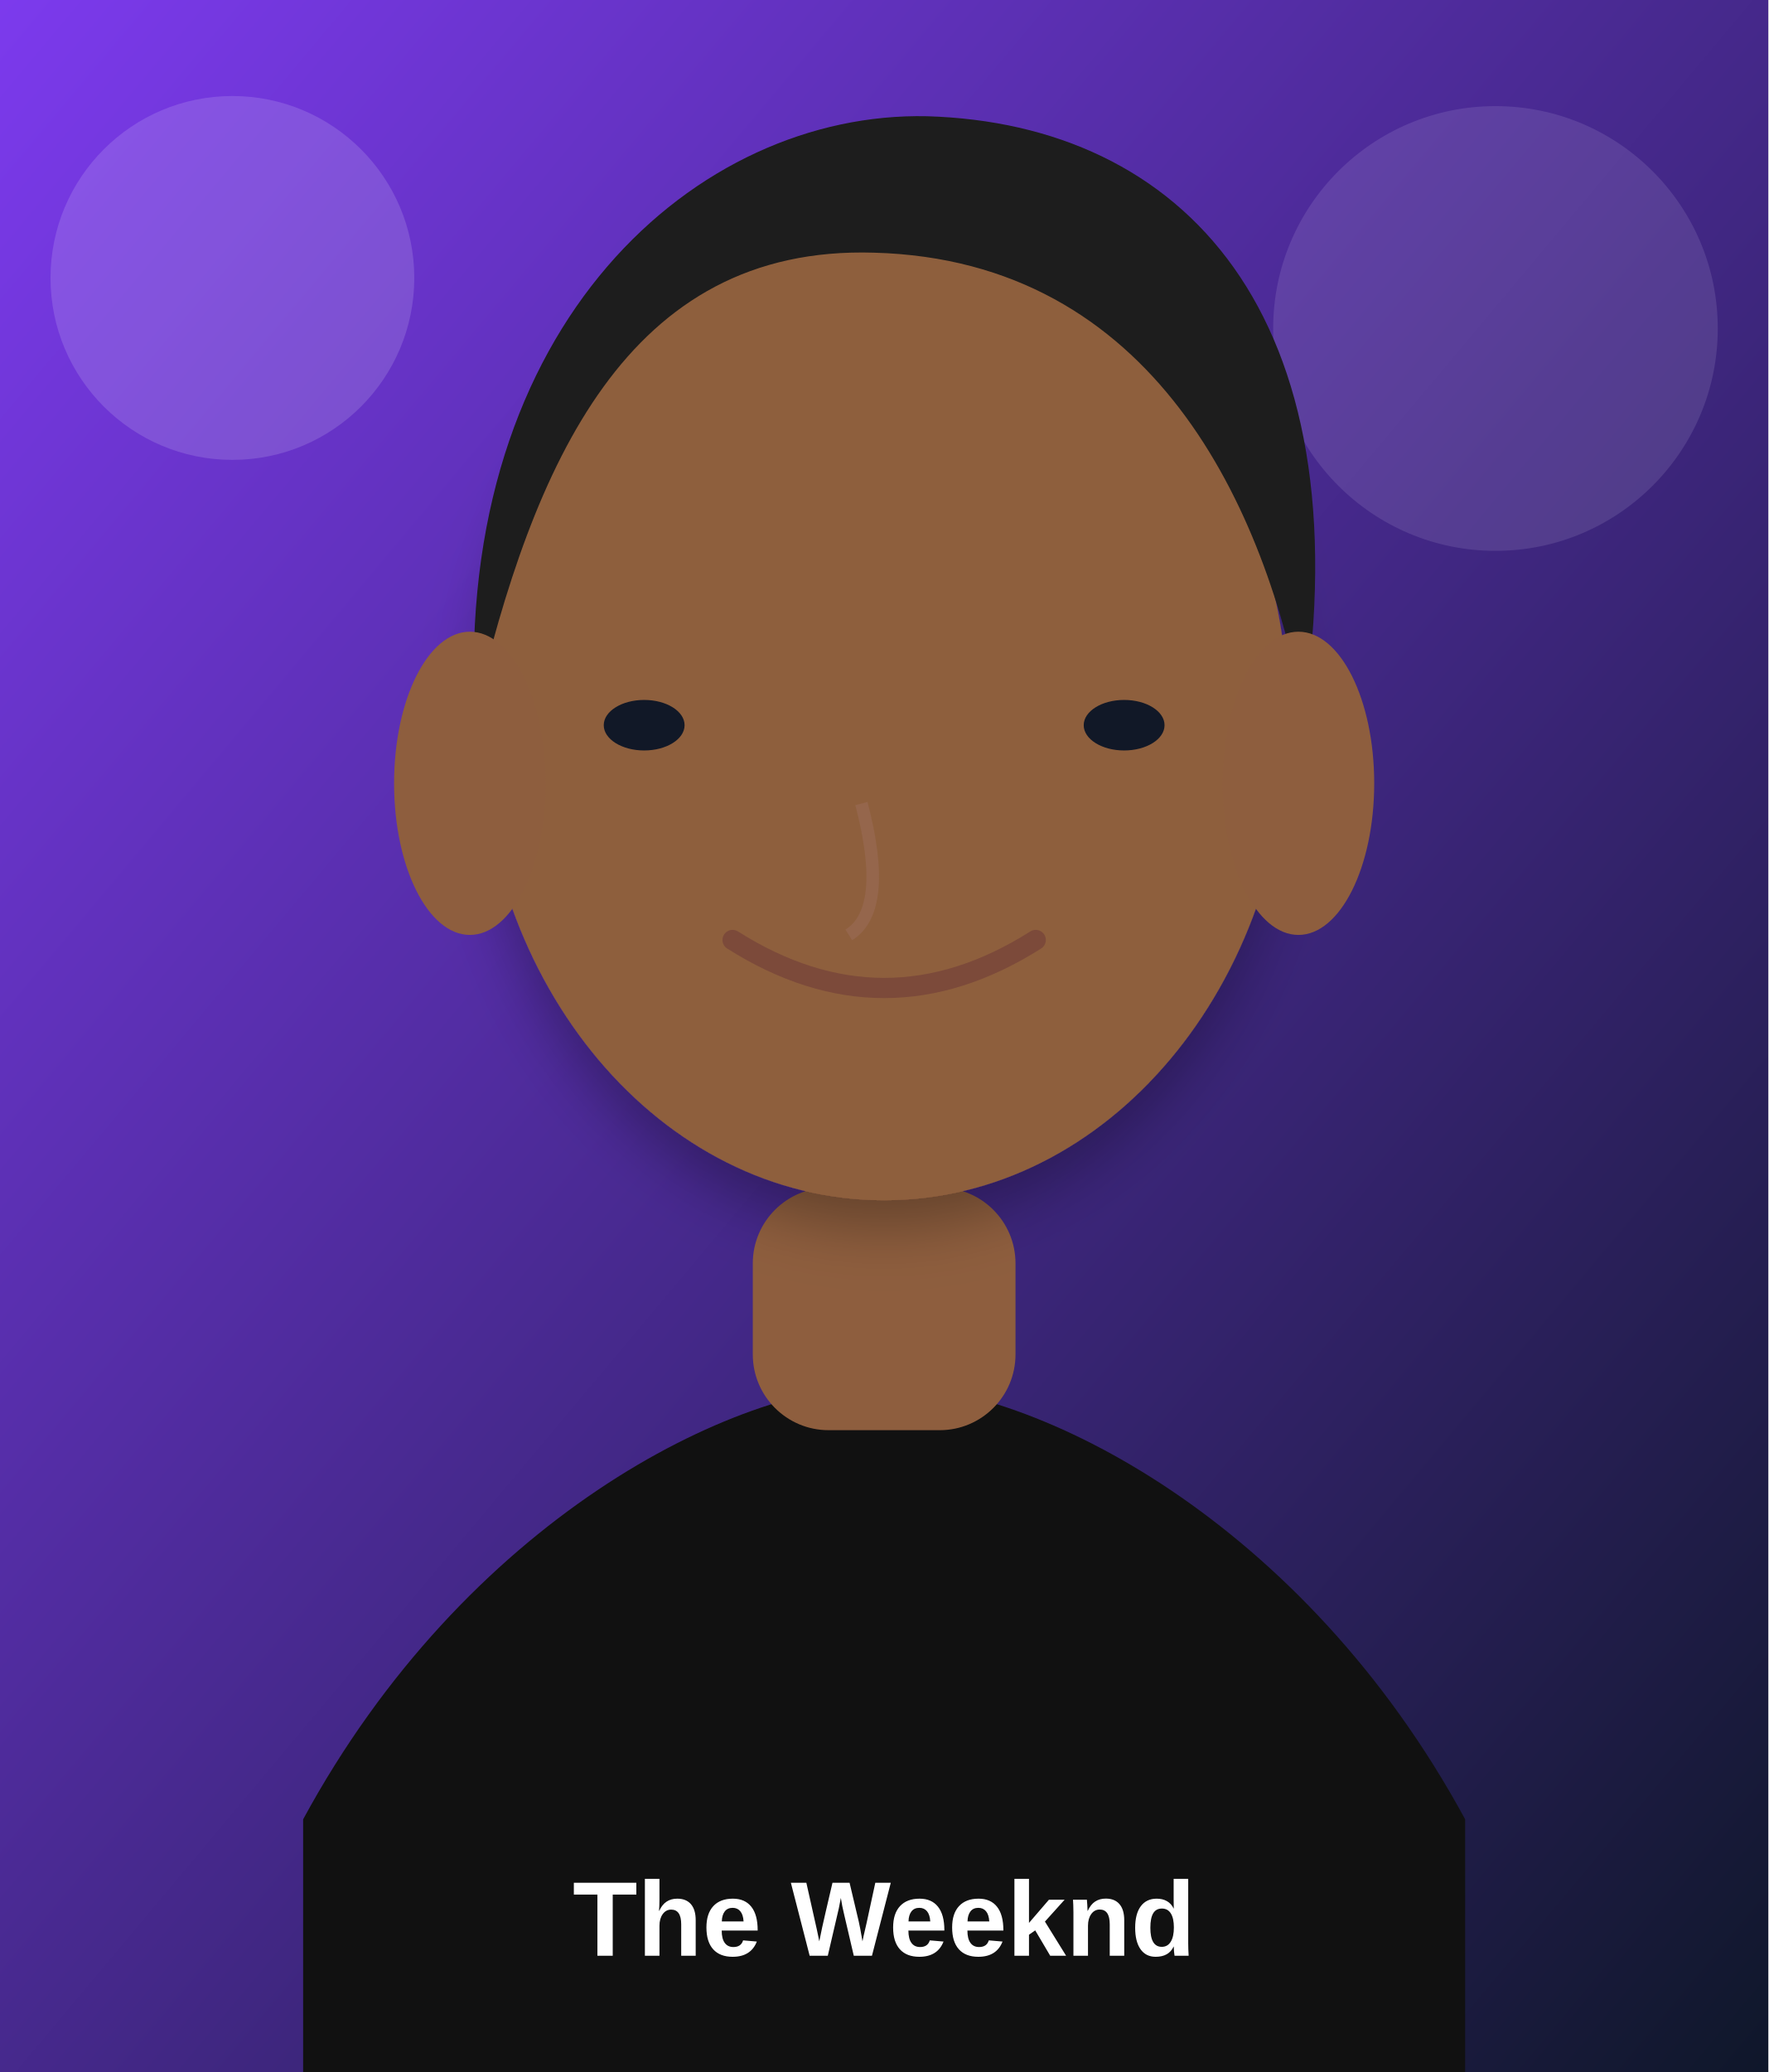
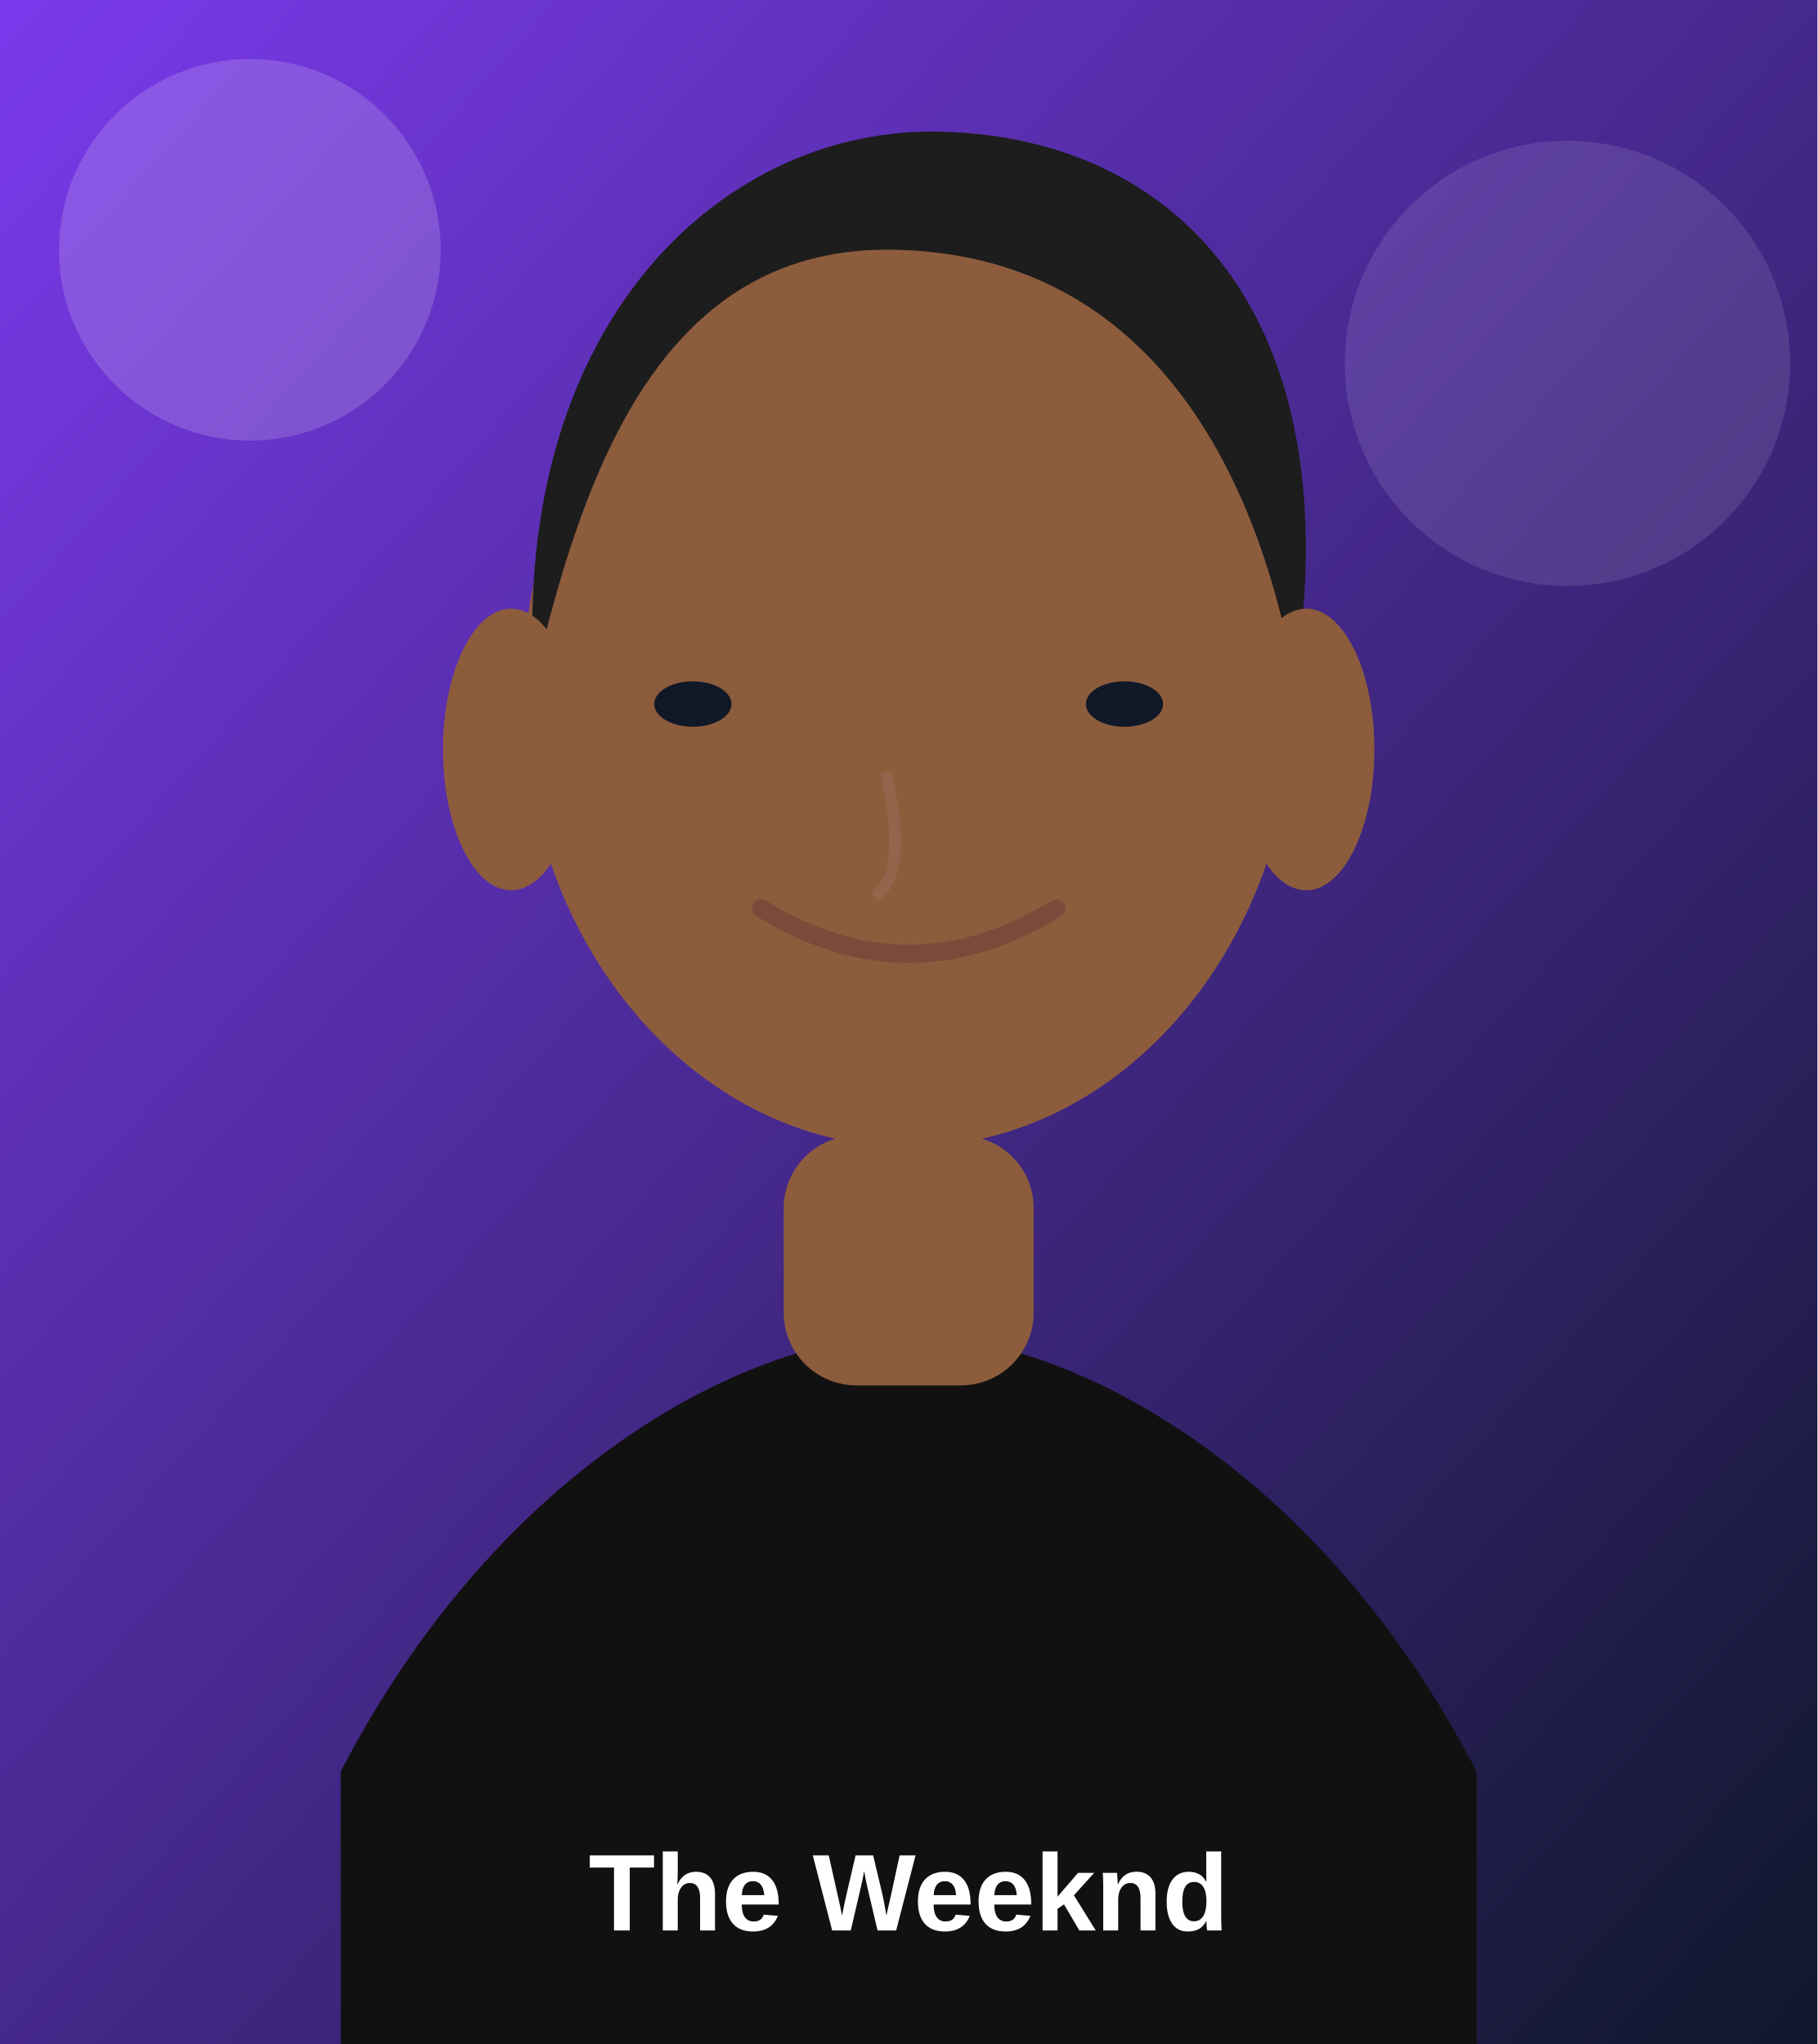
- <svg xmlns="http://www.w3.org/2000/svg" width="700" height="820" viewBox="0 0 700 820">
+ <svg xmlns="http://www.w3.org/2000/svg" width="800" height="900" viewBox="0 0 800 900">
  <defs>
-     <linearGradient id="g" x1="0" y1="0" x2="1" y2="1">
+     <linearGradient id="bg" x1="0" y1="0" x2="1" y2="1">
      <stop offset="0%" stop-color="#7c3aed" />
      <stop offset="100%" stop-color="#0f172a" />
    </linearGradient>
-     <filter id="sh" x="-20%" y="-20%" width="140%" height="140%">
-       <feDropShadow dx="0" dy="10" stdDeviation="12" flood-opacity="0.30" />
-     </filter>
  </defs>
-   <rect width="700" height="820" fill="url(#g)" />
-   <circle cx="92" cy="110" r="72" fill="#ede9fe" opacity="0.16" />
-   <circle cx="592" cy="130" r="88" fill="#ede9fe" opacity="0.12" />
-   <path d="M120 720 C184 602 290 548 350 548 C410 548 516 602 580 720 L580 820 L120 820 Z" fill="#111111" />
-   <rect x="298" y="470" width="104" height="96" rx="30" fill="#8e5e3e" />
-   <ellipse cx="350" cy="285" rx="160" ry="190" fill="#8e5e3e" filter="url(#sh)" />
-   <path d="M188 282 C180 128 276 44 367 46 C468 49 540 124 516 282 C501 201 457 103 346 100 C248 97 211 184 188 282 Z" fill="#1d1d1d" />
-   <ellipse cx="255" cy="287" rx="16" ry="10" fill="#111827" />
-   <ellipse cx="445" cy="287" rx="16" ry="10" fill="#111827" />
-   <path d="M290 372 Q350 410 410 372" fill="none" stroke="#7c4a3a" stroke-width="8" stroke-linecap="round" />
-   <path d="M341 318 Q352 360 336 370" fill="none" stroke="#9a6b57" stroke-width="5" opacity="0.55" />
-   <ellipse cx="186" cy="310" rx="30" ry="60" fill="#8e5e3e" />
-   <ellipse cx="514" cy="310" rx="30" ry="60" fill="#8e5e3e" />
-   <text x="350" y="774" font-size="42" font-family="Arial, Helvetica, sans-serif" text-anchor="middle" fill="#ffffff" font-weight="700">The Weeknd</text>
+   <rect width="800" height="900" fill="url(#bg)" />
+   <circle cx="110" cy="110" r="84" fill="#ede9fe" opacity="0.18" />
+   <circle cx="690" cy="160" r="98" fill="#ede9fe" opacity="0.12" />
+   <path d="M150 780 C220 645 330 588 400 588 C470 588 580 645 650 780 L650 900 L150 900 Z" fill="#111111" />
+   <rect x="345" y="500" width="110" height="110" rx="32" fill="#8d5c3d" />
+   <ellipse cx="400" cy="305" rx="170" ry="200" fill="#8d5c3d" />
+   <path d="M235 300 C225 140 320 55 415 58 C520 61 595 141 570 300 C555 214 510 113 395 110 C292 107 257 206 235 300 Z" fill="#1d1d1d" />
+   <ellipse cx="305" cy="310" rx="17" ry="10" fill="#111827" />
+   <ellipse cx="495" cy="310" rx="17" ry="10" fill="#111827" />
+   <path d="M335 400 Q400 440 465 400" fill="none" stroke="#7c4a3a" stroke-width="8" stroke-linecap="round" />
+   <path d="M390 340 Q400 385 385 395" fill="none" stroke="#9a6b57" stroke-width="5" opacity="0.55" />
+   <ellipse cx="225" cy="330" rx="30" ry="62" fill="#8d5c3d" />
+   <ellipse cx="575" cy="330" rx="30" ry="62" fill="#8d5c3d" />
+   <text x="400" y="850" font-size="48" font-family="Arial, Helvetica, sans-serif" text-anchor="middle" fill="#ffffff" font-weight="700">The Weeknd</text>
</svg>
